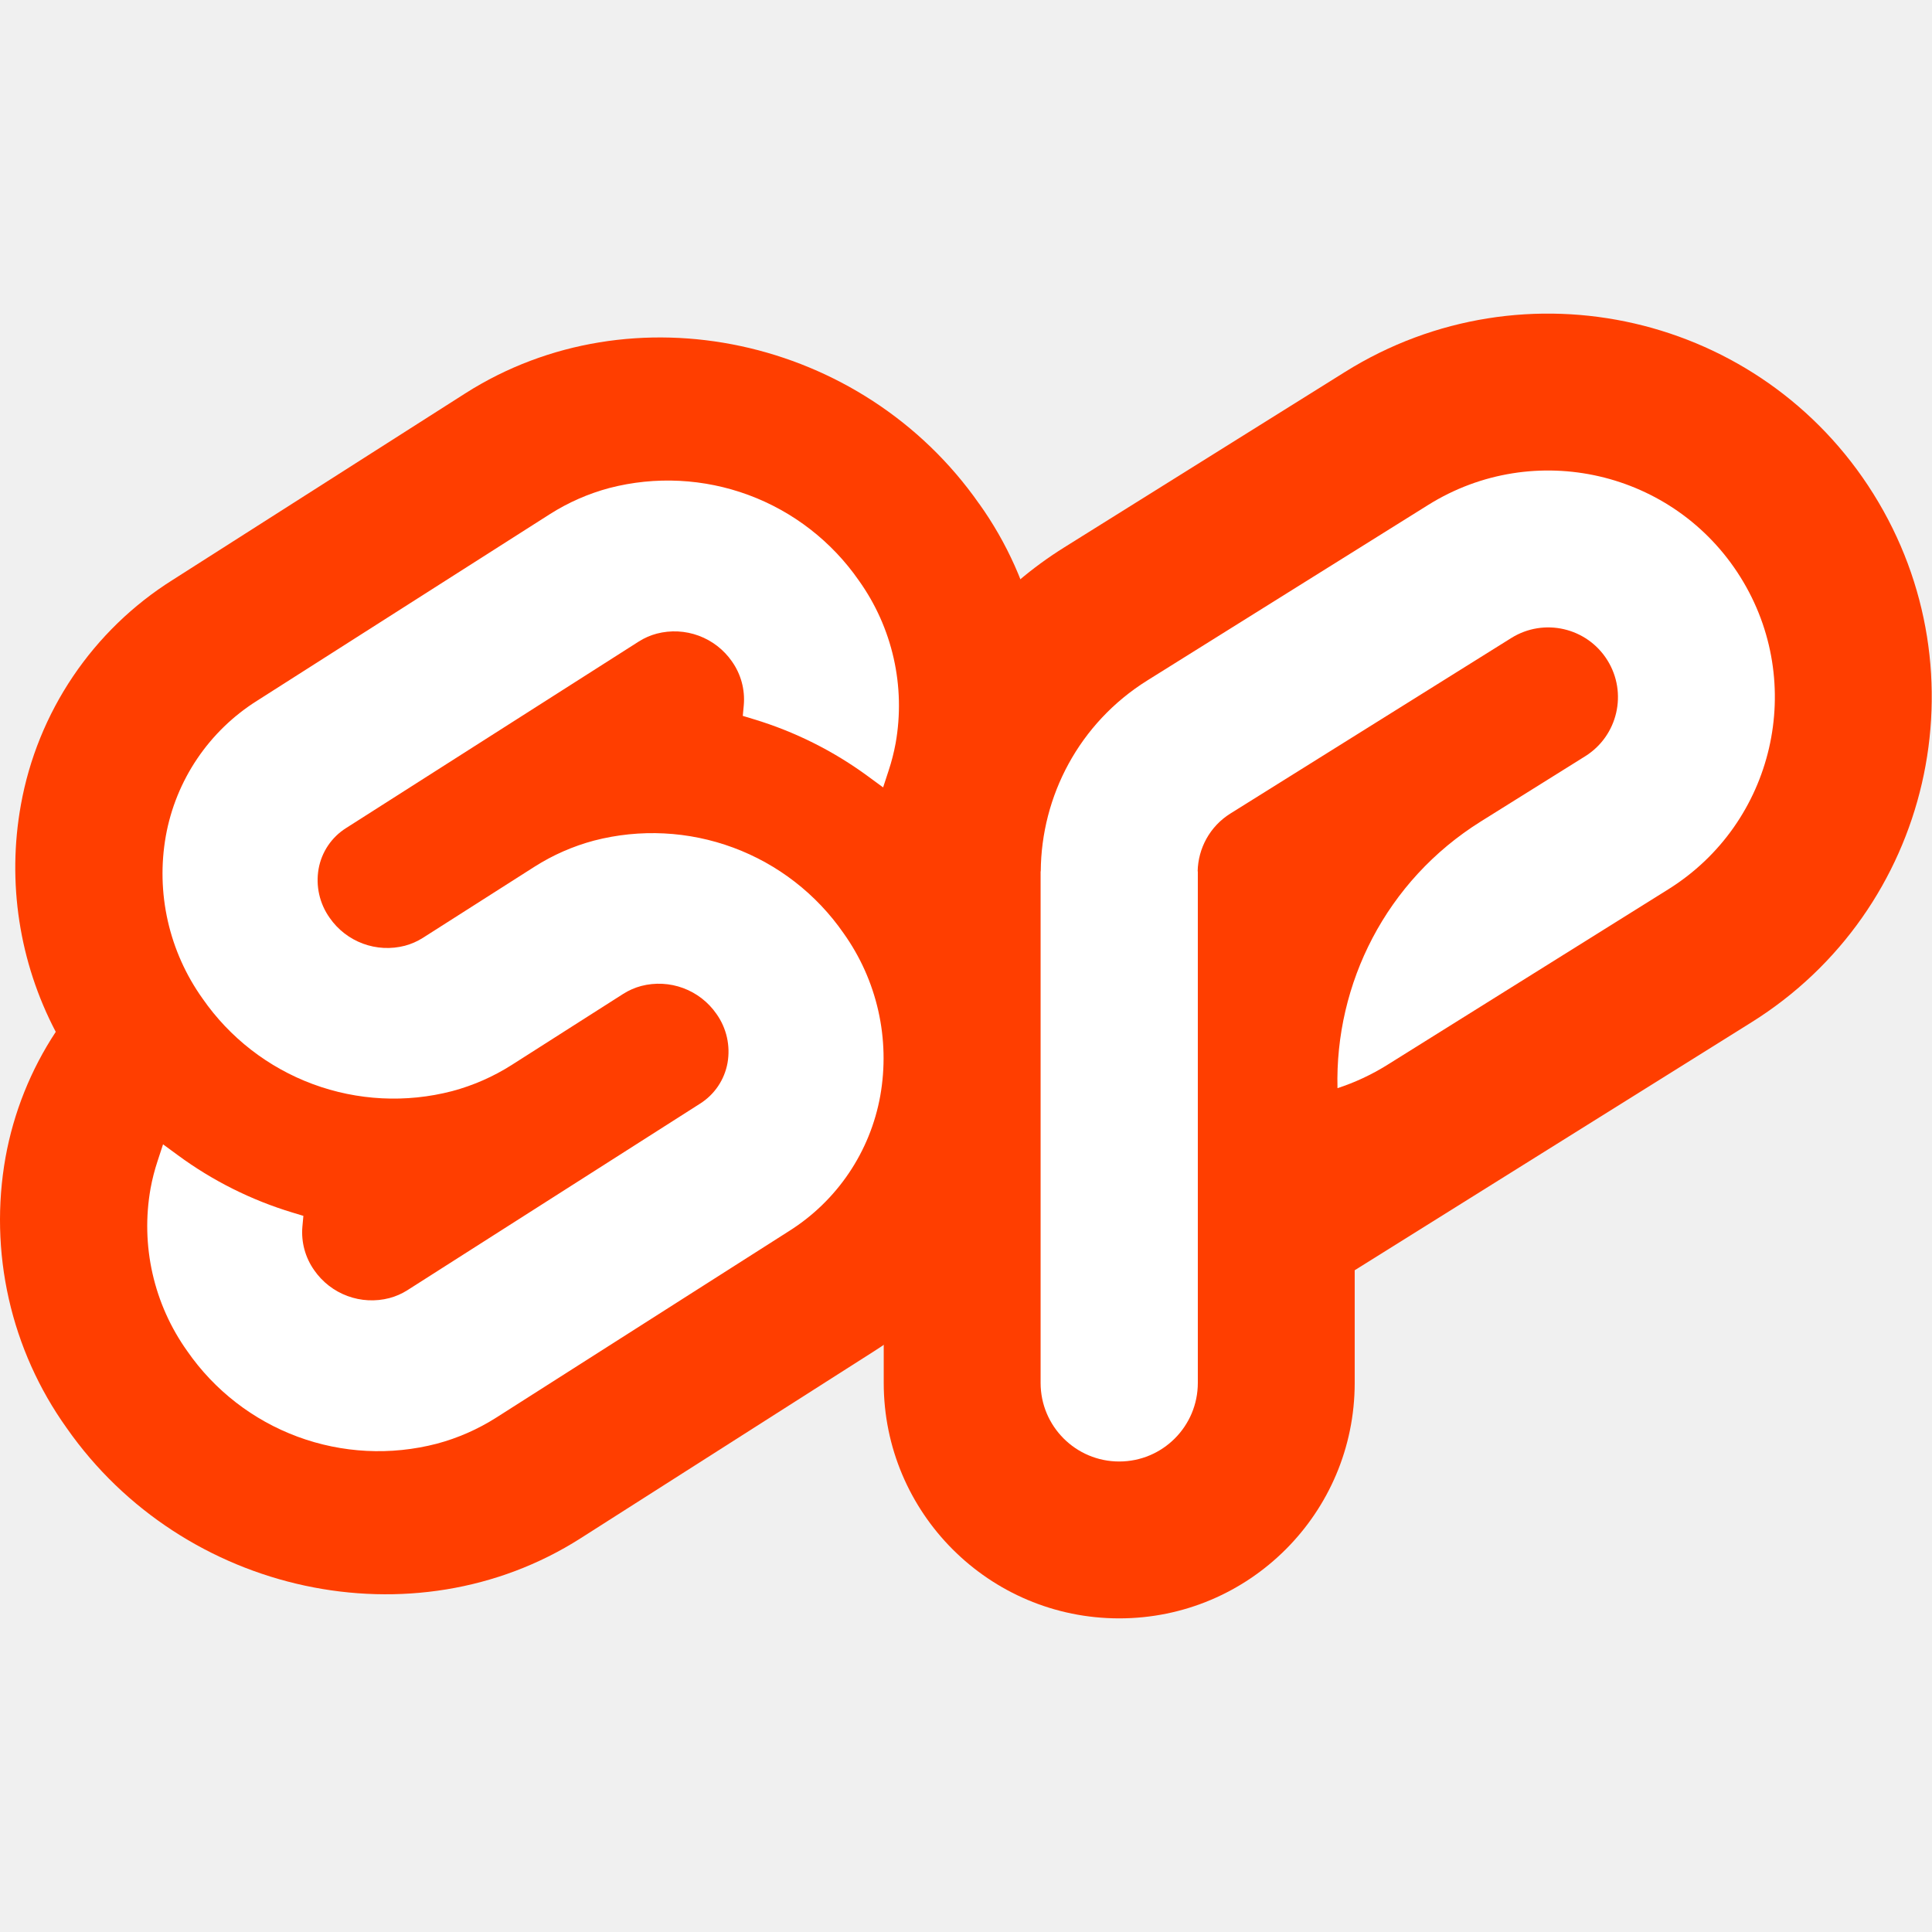
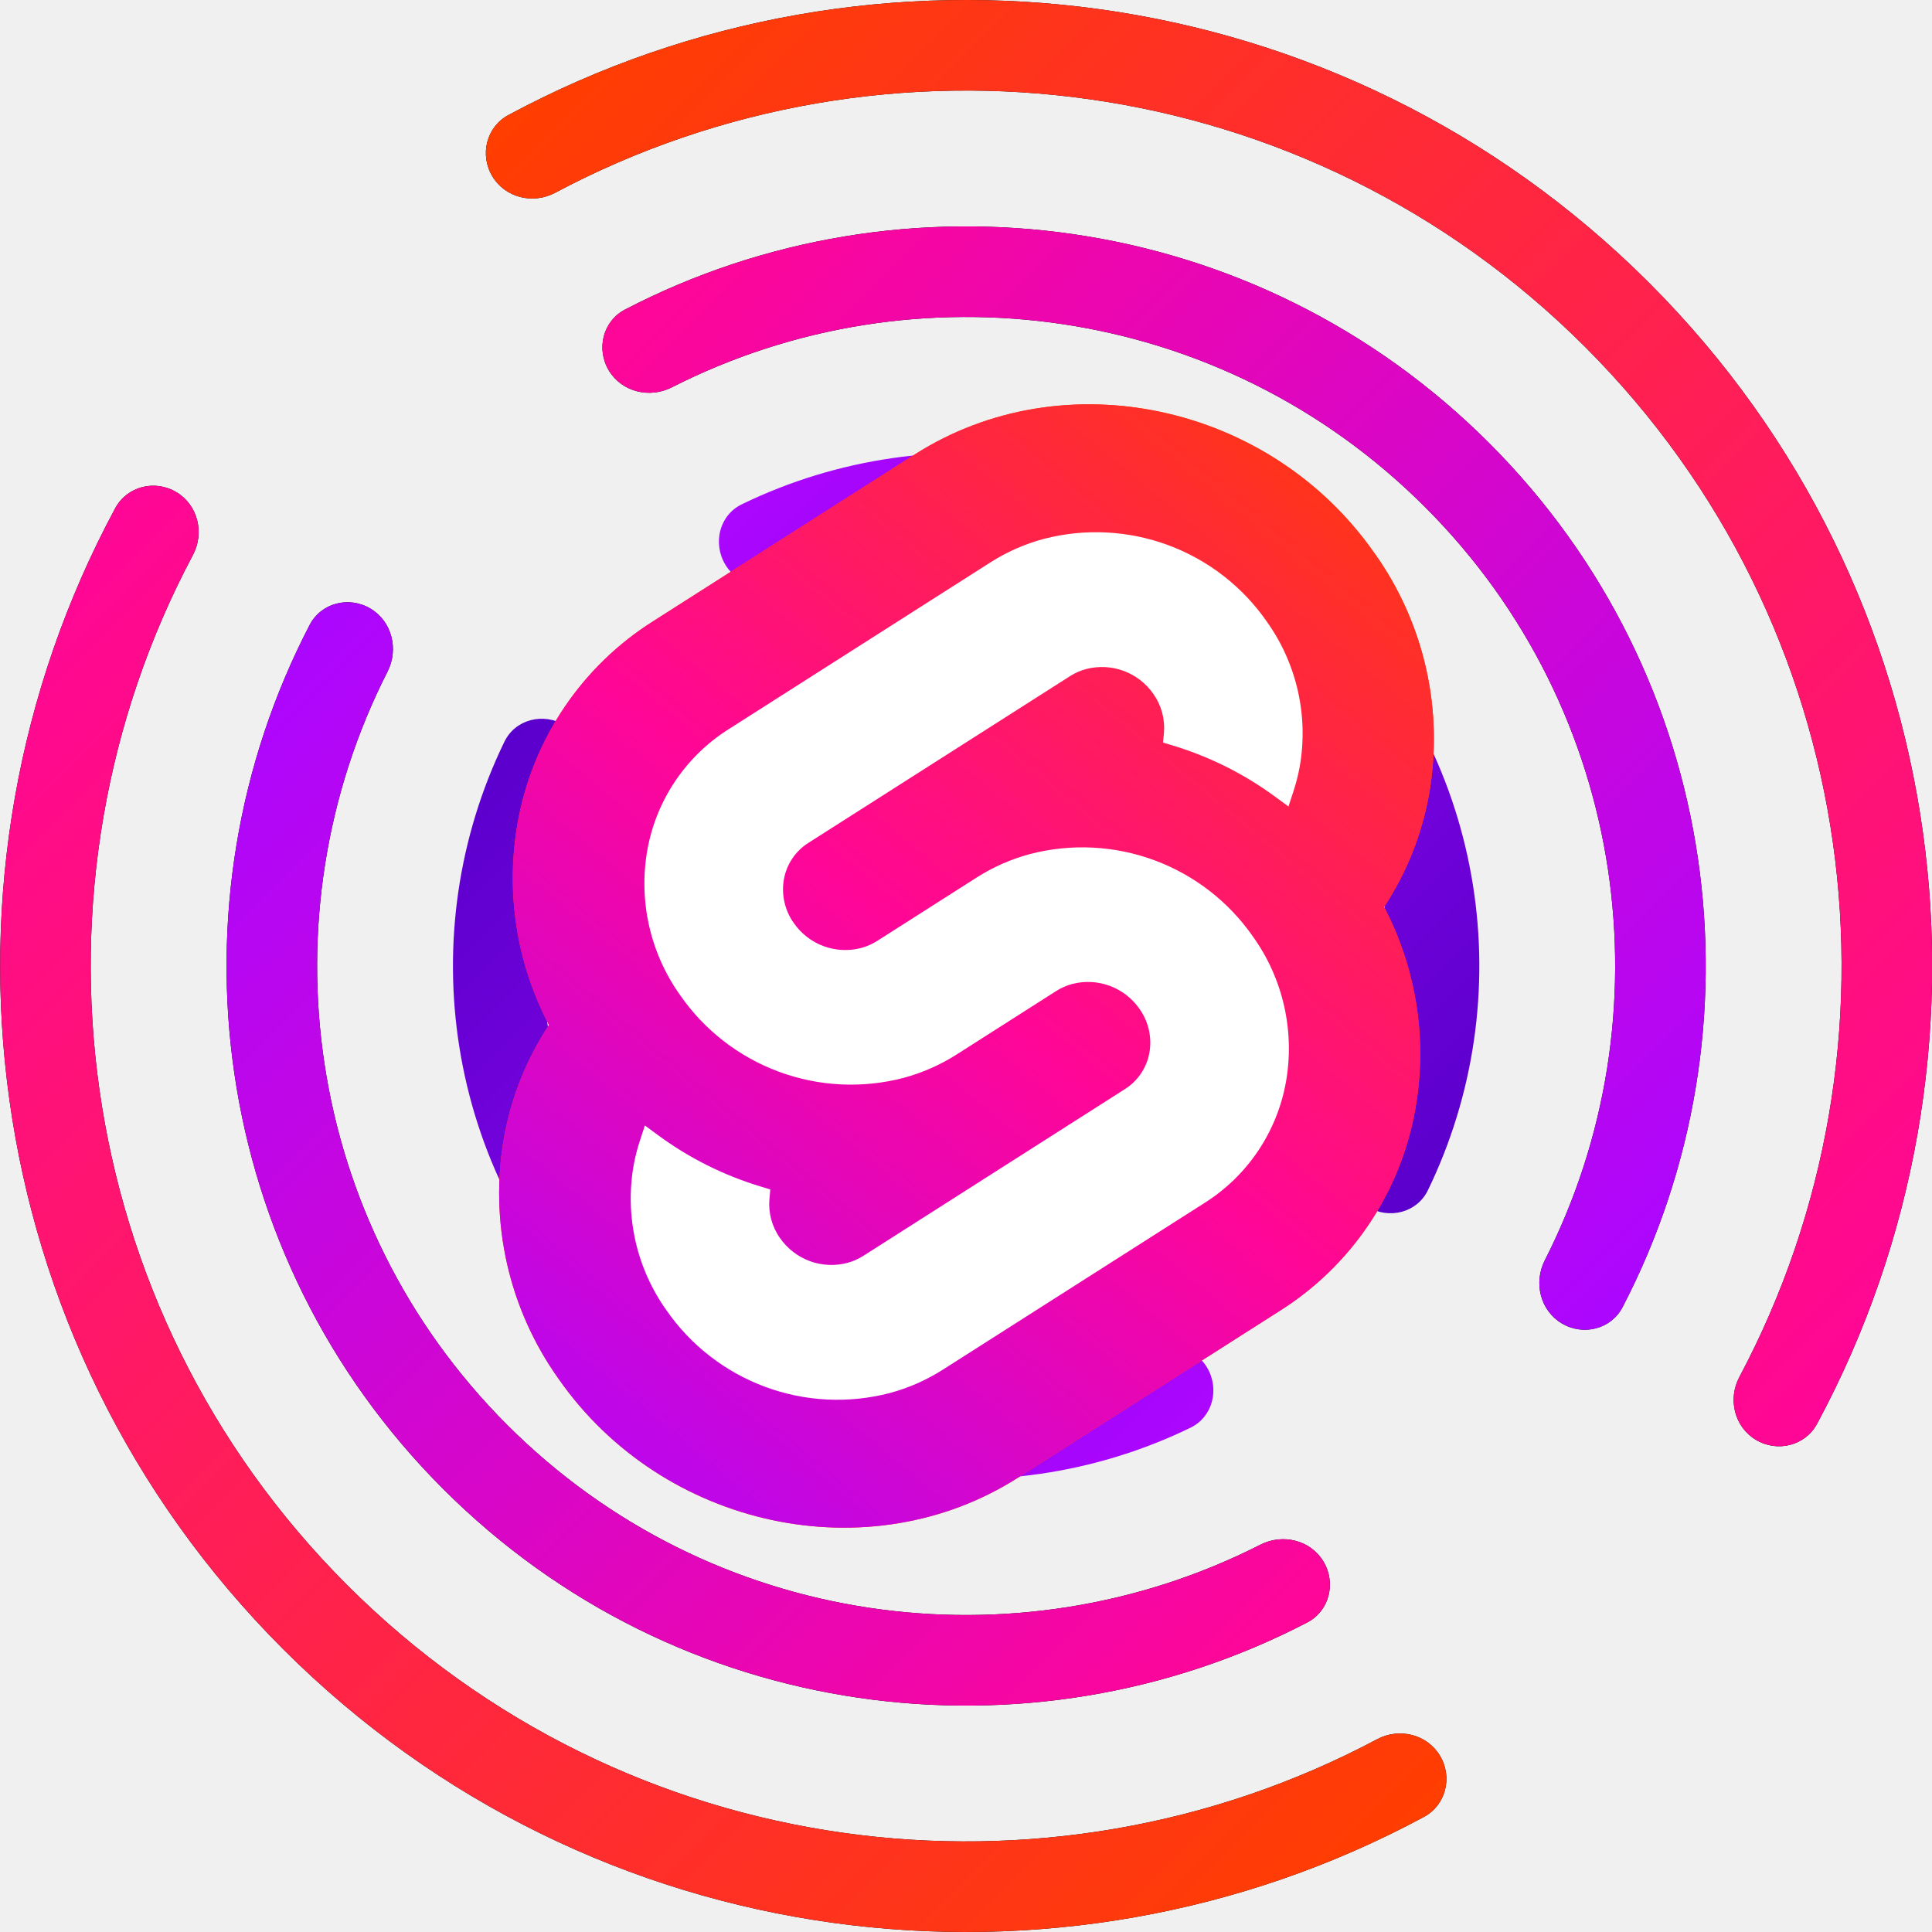
<svg xmlns="http://www.w3.org/2000/svg" width="512" height="512" viewBox="0 0 512 512" fill="none">
-   <path d="M356.446 98.566L282.016 145.075C247.749 166.487 230.65 204.98 234.858 242.622C234.423 245.597 234.197 248.64 234.197 251.736V366.479C234.197 400.945 262.138 428.885 296.604 428.885C331.07 428.885 359.01 400.945 359.01 366.479V336.629L389.678 317.465C389.692 317.457 389.706 317.448 389.721 317.439L464.151 270.93C511.748 241.188 526.222 178.492 496.48 130.895C466.738 83.298 404.043 68.824 356.446 98.566Z" fill="#FF3E00" />
-   <path d="M317.392 230.903C317.513 224.873 320.58 219.022 326.077 215.588L400.507 169.079C409.161 163.671 420.56 166.303 425.967 174.957C431.375 183.611 428.743 195.01 420.089 200.417L392.981 217.357L392.982 217.359C392.878 217.423 392.774 217.487 392.67 217.551C392.591 217.601 392.512 217.65 392.433 217.699C367.272 233.421 353.747 260.719 354.448 288.376C359 286.891 363.446 284.834 367.69 282.183L442.12 235.674C470.245 218.099 478.798 181.052 461.224 152.926C443.649 124.801 406.602 116.248 378.476 133.822L304.046 180.331C285.941 191.644 275.947 211.026 275.811 230.903H275.771V366.479C275.771 377.984 285.098 387.311 296.603 387.311C308.109 387.311 317.436 377.984 317.436 366.479V230.903H317.392Z" fill="white" />
-   <path d="M259.477 133.498C228.549 89.233 167.464 76.113 123.3 104.251L45.752 153.688C35.27 160.278 26.279 168.983 19.354 179.246C12.429 189.51 7.722 201.105 5.534 213.292C1.835 233.816 5.088 254.988 14.777 273.455C8.136 283.526 3.607 294.84 1.463 306.711C-0.746 319.142 -0.451 331.888 2.331 344.203C5.113 356.518 10.326 368.154 17.664 378.428C48.592 422.699 109.68 435.822 153.838 407.675L231.404 358.239C241.883 351.647 250.871 342.942 257.794 332.678C264.716 322.415 269.42 310.82 271.604 298.634C275.309 278.112 272.065 256.94 262.386 238.468C269.021 228.396 273.547 217.084 275.69 205.215C277.902 192.785 277.609 180.038 274.827 167.722C272.045 155.407 266.832 143.771 259.492 133.498" fill="#FF3E00" />
-   <path d="M115.768 382.594C103.561 385.767 90.675 385.118 78.85 380.734C67.024 376.351 56.828 368.444 49.639 358.081C45.227 351.904 42.093 344.908 40.42 337.504C38.747 330.099 38.569 322.435 39.897 314.961C40.346 312.507 40.965 310.088 41.749 307.72L43.21 303.259L47.186 306.176C56.36 312.922 66.618 318.051 77.519 321.343L80.4 322.217L80.136 325.096C79.785 329.186 80.895 333.269 83.267 336.619C85.432 339.743 88.503 342.127 92.067 343.449C95.63 344.77 99.513 344.966 103.192 344.009C104.874 343.562 106.479 342.86 107.95 341.927L185.513 292.485C187.411 291.29 189.039 289.713 190.294 287.854C191.549 285.994 192.403 283.894 192.802 281.687C193.199 279.434 193.144 277.124 192.64 274.892C192.136 272.66 191.192 270.551 189.863 268.688C187.698 265.565 184.627 263.181 181.064 261.858C177.501 260.535 173.618 260.338 169.939 261.292C168.256 261.74 166.652 262.442 165.181 263.374L135.582 282.243C130.711 285.338 125.396 287.67 119.821 289.16C107.615 292.333 94.728 291.684 82.903 287.301C71.077 282.917 60.881 275.01 53.692 264.647C49.279 258.47 46.144 251.474 44.47 244.07C42.797 236.665 42.619 229.001 43.947 221.527C45.265 214.199 48.098 207.227 52.265 201.056C56.432 194.886 61.84 189.653 68.145 185.692L145.717 136.258C150.587 133.159 155.902 130.824 161.478 129.332C173.685 126.159 186.571 126.809 198.397 131.192C210.222 135.576 220.418 143.483 227.607 153.846C232.02 160.023 235.155 167.018 236.828 174.423C238.502 181.827 238.68 189.492 237.352 196.966C236.899 199.419 236.279 201.838 235.497 204.207L234.036 208.668L230.063 205.756C220.89 199.01 210.632 193.881 199.731 190.59L196.846 189.716L197.114 186.837C197.463 182.744 196.355 178.66 193.985 175.305C191.82 172.181 188.749 169.797 185.185 168.476C181.622 167.154 177.739 166.958 174.061 167.915C172.378 168.362 170.773 169.064 169.302 169.996L91.719 219.442C89.821 220.636 88.193 222.213 86.939 224.071C85.685 225.93 84.832 228.03 84.436 230.237C84.036 232.49 84.089 234.801 84.593 237.033C85.096 239.265 86.04 241.375 87.368 243.238C89.533 246.362 92.605 248.746 96.168 250.068C99.731 251.391 103.614 251.588 107.292 250.634C108.975 250.186 110.579 249.484 112.051 248.553L141.646 229.693C146.515 226.593 151.83 224.258 157.407 222.77C169.613 219.597 182.499 220.246 194.324 224.629C206.15 229.013 216.345 236.92 223.533 247.283C227.946 253.459 231.082 260.455 232.755 267.86C234.429 275.265 234.606 282.929 233.278 290.403C231.963 297.731 229.133 304.704 224.97 310.876C220.807 317.048 215.402 322.284 209.101 326.25L131.529 375.668C126.66 378.768 121.344 381.104 115.768 382.594Z" fill="white" />
+   <g clip-path="url(#clip0_13_1060)">
+     <g clip-path="url(#clip1_13_1060)">
+       <path fill-rule="evenodd" clip-rule="evenodd" d="M460.943 364.935C457.828 370.79 459.637 378.159 465.324 381.571V381.571C471.006 384.98 478.403 383.151 481.544 377.317C533.752 280.363 518.924 156.846 437.058 74.981C355.193 -6.885 231.676 -21.713 134.722 30.495C128.888 33.636 127.059 41.033 130.468 46.715V46.715C133.88 52.402 141.249 54.211 147.104 51.096C234.816 4.426 346.181 18.044 420.088 91.951C493.994 165.858 507.613 277.223 460.943 364.935Z" fill="black" />
+       <path fill-rule="evenodd" clip-rule="evenodd" d="M460.943 364.935C457.828 370.79 459.637 378.159 465.324 381.571V381.571C471.006 384.98 478.403 383.151 481.544 377.317C533.752 280.363 518.924 156.846 437.058 74.981C355.193 -6.885 231.676 -21.713 134.722 30.495C128.888 33.636 127.059 41.033 130.468 46.715V46.715C133.88 52.402 141.249 54.211 147.104 51.096C234.816 4.426 346.181 18.044 420.088 91.951C493.994 165.858 507.613 277.223 460.943 364.935Z" fill="url(#paint0_linear_13_1060)" />
+       <path fill-rule="evenodd" clip-rule="evenodd" d="M413.862 350.694C419.543 354.103 426.951 352.275 430.007 346.396C468.403 272.551 456.612 179.387 394.631 117.407C332.651 55.427 239.488 43.635 165.642 82.031C159.764 85.088 157.935 92.495 161.344 98.176V98.176C164.756 103.864 172.122 105.662 178.033 102.654C242.623 69.781 323.639 80.356 377.661 134.378C431.682 188.399 442.257 269.416 409.385 334.006C406.376 339.917 408.175 347.282 413.862 350.694V350.694Z" fill="black" />
+       <path fill-rule="evenodd" clip-rule="evenodd" d="M413.862 350.694C419.543 354.103 426.951 352.275 430.007 346.396C468.403 272.551 456.612 179.387 394.631 117.407C332.651 55.427 239.488 43.635 165.642 82.031C159.764 85.088 157.935 92.495 161.344 98.176V98.176C164.756 103.864 172.122 105.662 178.033 102.654C242.623 69.781 323.639 80.356 377.661 134.378C431.682 188.399 442.257 269.416 409.385 334.006C406.376 339.917 408.175 347.282 413.862 350.694V350.694Z" fill="url(#paint1_linear_13_1060)" />
+       <path fill-rule="evenodd" clip-rule="evenodd" d="M362.401 319.818C368.082 323.226 375.505 321.405 378.4 315.446C403.031 264.752 394.3 201.928 352.205 159.834C310.111 117.739 247.287 109.008 196.593 133.639C190.634 136.534 188.813 143.957 192.221 149.638V149.638C195.634 155.326 202.994 157.1 209.014 154.317C250.417 135.175 301.101 142.671 335.235 176.804C369.368 210.938 376.864 261.622 357.722 303.025C354.939 309.045 356.713 316.405 362.401 319.818V319.818Z" fill="url(#paint2_linear_13_1060)" />
+       <path fill-rule="evenodd" clip-rule="evenodd" d="M310.939 288.94C316.621 292.349 324.091 290.53 326.562 284.382C337.575 256.981 331.981 224.461 309.779 202.26C287.578 180.058 255.058 174.464 227.657 185.477C221.509 187.948 219.69 195.418 223.099 201.099V201.099C226.511 206.787 233.881 208.474 240.2 206.459C258.142 200.739 278.575 204.996 292.809 219.23C307.043 233.464 311.3 253.897 305.58 271.839C303.565 278.158 305.252 285.527 310.939 288.94V288.94Z" fill="black" />
+       <path fill-rule="evenodd" clip-rule="evenodd" d="M310.939 288.94C316.621 292.349 324.091 290.53 326.562 284.382C337.575 256.981 331.981 224.461 309.779 202.26C287.578 180.058 255.058 174.464 227.657 185.477C221.509 187.948 219.69 195.418 223.099 201.099V201.099C226.511 206.787 233.881 208.474 240.2 206.459C258.142 200.739 278.575 204.996 292.809 219.23C307.043 233.464 311.3 253.897 305.58 271.839C303.565 278.158 305.252 285.527 310.939 288.94V288.94Z" fill="url(#paint3_linear_13_1060)" />
+       <path fill-rule="evenodd" clip-rule="evenodd" d="M266.333 262.177C268.227 263.313 270.74 262.702 271.371 260.585C272.995 255.135 271.656 248.99 267.352 244.686C263.049 240.383 256.903 239.043 251.453 240.668C249.337 241.299 248.725 243.811 249.862 245.705V245.705C250.999 247.601 253.51 248.094 255.719 248.006C257.871 247.921 260.052 248.7 261.695 250.343C263.339 251.987 264.118 254.167 264.032 256.32C263.944 258.529 264.438 261.039 266.333 262.177V262.177Z" fill="black" />
+       <path fill-rule="evenodd" clip-rule="evenodd" d="M266.333 262.177C268.227 263.313 270.74 262.702 271.371 260.585C272.995 255.135 271.656 248.99 267.352 244.686C263.049 240.383 256.903 239.043 251.453 240.668C249.337 241.299 248.725 243.811 249.862 245.705V245.705C250.999 247.601 253.51 248.094 255.719 248.006C257.871 247.921 260.052 248.7 261.695 250.343C263.339 251.987 264.118 254.167 264.032 256.32C263.944 258.529 264.438 261.039 266.333 262.177V262.177Z" fill="url(#paint4_linear_13_1060)" />
+     </g>
+     <g clip-path="url(#clip2_13_1060)">
+       <path fill-rule="evenodd" clip-rule="evenodd" d="M51.134 147.065C54.249 141.21 52.44 133.841 46.753 130.429V130.429C41.072 127.02 33.674 128.849 30.533 134.683C-21.675 231.637 -6.846 355.154 75.019 437.019C156.884 518.885 280.401 533.713 377.355 481.505C383.189 478.364 385.018 470.967 381.61 465.286V465.286C378.197 459.598 370.828 457.789 364.973 460.904C277.261 507.574 165.896 493.956 91.99 420.049C18.083 346.142 4.464 234.777 51.134 147.065Z" fill="black" />
+       <path fill-rule="evenodd" clip-rule="evenodd" d="M51.134 147.065C54.249 141.21 52.44 133.841 46.753 130.429V130.429C41.072 127.02 33.674 128.849 30.533 134.683C-21.675 231.637 -6.846 355.154 75.019 437.019C156.884 518.885 280.401 533.713 377.355 481.505C383.189 478.364 385.018 470.967 381.61 465.286V465.286C378.197 459.598 370.828 457.789 364.973 460.904C277.261 507.574 165.896 493.956 91.99 420.049C18.083 346.142 4.464 234.777 51.134 147.065Z" fill="url(#paint5_linear_13_1060)" />
+       <path fill-rule="evenodd" clip-rule="evenodd" d="M98.215 161.306C92.534 157.897 85.126 159.725 82.07 165.604C43.674 239.449 55.466 332.613 117.446 394.593C179.426 456.573 272.589 468.365 346.435 429.969C352.313 426.912 354.142 419.505 350.733 413.824V413.824C347.321 408.136 339.955 406.338 334.044 409.346C269.454 442.219 188.438 431.644 134.416 377.622C80.395 323.601 69.82 242.584 102.692 177.994C105.701 172.083 103.902 164.718 98.215 161.306V161.306Z" fill="black" />
+       <path fill-rule="evenodd" clip-rule="evenodd" d="M98.215 161.306C92.534 157.897 85.126 159.725 82.07 165.604C43.674 239.449 55.466 332.613 117.446 394.593C179.426 456.573 272.589 468.365 346.435 429.969C352.313 426.912 354.142 419.505 350.733 413.824V413.824C347.321 408.136 339.955 406.338 334.044 409.346C269.454 442.219 188.438 431.644 134.416 377.622C80.395 323.601 69.82 242.584 102.692 177.994C105.701 172.083 103.902 164.718 98.215 161.306V161.306Z" fill="url(#paint6_linear_13_1060)" />
+       <path fill-rule="evenodd" clip-rule="evenodd" d="M149.676 192.182C143.995 188.774 136.573 190.595 133.677 196.554C109.046 247.248 117.777 310.072 159.872 352.166C201.966 394.261 264.79 402.992 315.484 378.361C321.443 375.466 323.264 368.043 319.856 362.362V362.362C316.443 356.674 309.083 354.9 303.063 357.683C261.66 376.825 210.976 369.329 176.842 335.196C142.709 301.062 135.213 250.378 154.355 208.975C157.139 202.955 155.364 195.595 149.676 192.182V192.182Z" fill="url(#paint7_linear_13_1060)" />
+       <path fill-rule="evenodd" clip-rule="evenodd" d="M201.138 223.06C195.456 219.651 187.986 221.47 185.516 227.618C174.502 255.019 180.097 287.539 202.298 309.74C224.499 331.942 257.019 337.536 284.42 326.523C290.568 324.052 292.387 316.582 288.978 310.901V310.901C285.566 305.213 278.196 303.526 271.877 305.541C253.935 311.261 233.502 307.004 219.268 292.77C205.035 278.536 200.778 258.103 206.498 240.161C208.512 233.842 206.825 226.473 201.138 223.06V223.06Z" fill="black" />
+       <path fill-rule="evenodd" clip-rule="evenodd" d="M201.138 223.06C195.456 219.651 187.986 221.47 185.516 227.618C174.502 255.019 180.097 287.539 202.298 309.74C224.499 331.942 257.019 337.536 284.42 326.523C290.568 324.052 292.387 316.582 288.978 310.901V310.901C285.566 305.213 278.196 303.526 271.877 305.541C253.935 311.261 233.502 307.004 219.268 292.77C205.035 278.536 200.778 258.103 206.498 240.161C208.512 233.842 206.825 226.473 201.138 223.06V223.06Z" fill="url(#paint8_linear_13_1060)" />
+       <path fill-rule="evenodd" clip-rule="evenodd" d="M245.744 249.823C243.85 248.687 241.337 249.298 240.706 251.415C239.082 256.865 240.421 263.01 244.725 267.314C249.029 271.617 255.174 272.957 260.624 271.332C262.74 270.701 263.352 268.189 262.216 266.295V266.295C261.078 264.399 258.567 263.906 256.358 263.994C254.206 264.079 252.025 263.3 250.382 261.657C248.738 260.013 247.959 257.833 248.045 255.68C248.133 253.471 247.639 250.961 245.744 249.823V249.823Z" fill="black" />
+       <path fill-rule="evenodd" clip-rule="evenodd" d="M245.744 249.823C243.85 248.687 241.337 249.298 240.706 251.415C239.082 256.865 240.421 263.01 244.725 267.314C249.029 271.617 255.174 272.957 260.624 271.332C262.74 270.701 263.352 268.189 262.216 266.295V266.295C261.078 264.399 258.567 263.906 256.358 263.994C254.206 264.079 252.025 263.3 250.382 261.657C248.738 260.013 247.959 257.833 248.045 255.68C248.133 253.471 247.639 250.961 245.744 249.823V249.823Z" fill="url(#paint9_linear_13_1060)" />
+     </g>
+     <path d="M364.198 146.539C336.555 106.975 281.957 95.248 242.484 120.397L173.171 164.584C163.803 170.474 155.767 178.255 149.577 187.428C143.387 196.602 139.18 206.966 137.225 217.858C133.918 236.202 136.826 255.125 145.486 271.632C139.551 280.633 135.502 290.745 133.586 301.356C131.611 312.466 131.875 323.859 134.362 334.866C136.849 345.873 141.508 356.273 148.067 365.456C175.71 405.025 230.31 416.755 269.778 391.597L339.107 347.411C348.473 341.52 356.506 333.738 362.693 324.565C368.88 315.392 373.085 305.028 375.037 294.137C378.349 275.794 375.449 256.87 366.798 240.36C372.729 231.358 376.774 221.248 378.689 210.639C380.666 199.529 380.404 188.135 377.918 177.128C375.431 166.121 370.771 155.721 364.211 146.539" fill="#FF3E00" />
+     <path d="M364.198 146.539C336.555 106.975 281.957 95.248 242.484 120.397L173.171 164.584C163.803 170.474 155.767 178.255 149.577 187.428C143.387 196.602 139.18 206.966 137.225 217.858C133.918 236.202 136.826 255.125 145.486 271.632C139.551 280.633 135.502 290.745 133.586 301.356C131.611 312.466 131.875 323.859 134.362 334.866C136.849 345.873 141.508 356.273 148.067 365.456C175.71 405.025 230.31 416.755 269.778 391.597L339.107 347.411C348.473 341.52 356.506 333.738 362.693 324.565C368.88 315.392 373.085 305.028 375.037 294.137C378.349 275.794 375.449 256.87 366.798 240.36C372.729 231.358 376.774 221.248 378.689 210.639C380.666 199.529 380.404 188.135 377.918 177.128C375.431 166.121 370.771 155.721 364.211 146.539" fill="url(#paint10_linear_13_1060)" />
+     <path d="M235.751 369.18C224.841 372.016 213.324 371.436 202.754 367.518C192.184 363.599 183.071 356.532 176.646 347.27C172.702 341.749 169.901 335.496 168.405 328.878C166.91 322.26 166.751 315.41 167.938 308.729C168.34 306.536 168.893 304.374 169.594 302.257L170.899 298.27L174.453 300.878C182.653 306.907 191.822 311.491 201.564 314.433L204.14 315.215L203.903 317.788C203.591 321.444 204.582 325.093 206.702 328.088C208.637 330.88 211.382 333.01 214.567 334.192C217.752 335.373 221.223 335.548 224.511 334.693C226.015 334.293 227.449 333.665 228.764 332.832L298.089 288.64C299.786 287.572 301.241 286.163 302.363 284.501C303.485 282.839 304.248 280.962 304.604 278.989C304.96 276.975 304.91 274.911 304.46 272.916C304.009 270.921 303.165 269.036 301.978 267.371C300.043 264.579 297.297 262.448 294.113 261.266C290.928 260.084 287.457 259.908 284.169 260.761C282.665 261.161 281.231 261.788 279.917 262.621L253.462 279.486C249.108 282.252 244.357 284.337 239.374 285.669C228.464 288.505 216.947 287.925 206.377 284.007C195.807 280.089 186.694 273.021 180.269 263.759C176.324 258.238 173.522 251.985 172.026 245.367C170.53 238.749 170.371 231.899 171.558 225.218C172.737 218.668 175.269 212.437 178.993 206.922C182.717 201.407 187.551 196.729 193.186 193.189L262.52 149.006C266.873 146.236 271.623 144.148 276.607 142.815C287.517 139.979 299.035 140.56 309.605 144.478C320.175 148.396 329.287 155.463 335.713 164.725C339.657 170.246 342.459 176.499 343.955 183.117C345.45 189.735 345.61 196.585 344.423 203.266C344.018 205.458 343.464 207.621 342.765 209.738L341.46 213.725L337.908 211.123C329.709 205.093 320.54 200.509 310.797 197.567L308.219 196.786L308.458 194.213C308.77 190.555 307.78 186.904 305.662 183.905C303.727 181.113 300.981 178.983 297.796 177.801C294.612 176.62 291.141 176.445 287.853 177.3C286.349 177.7 284.915 178.327 283.601 179.161L214.256 223.355C212.56 224.422 211.105 225.831 209.984 227.493C208.863 229.154 208.101 231.031 207.747 233.003C207.39 235.017 207.437 237.082 207.887 239.078C208.337 241.073 209.181 242.958 210.368 244.624C212.303 247.416 215.048 249.546 218.233 250.729C221.417 251.911 224.888 252.087 228.176 251.235C229.68 250.834 231.114 250.206 232.429 249.374L258.881 232.517C263.233 229.746 267.984 227.659 272.969 226.329C283.878 223.493 295.395 224.073 305.965 227.991C316.534 231.91 325.647 238.977 332.072 248.239C336.016 253.76 338.819 260.012 340.314 266.631C341.81 273.249 341.969 280.099 340.782 286.78C339.606 293.329 337.077 299.562 333.356 305.078C329.635 310.595 324.804 315.275 319.172 318.819L249.839 362.99C245.486 365.76 240.736 367.848 235.751 369.18Z" fill="white" />
+   </g>
+   <defs>
+     <linearGradient id="paint0_linear_13_1060" x1="193.598" y1="-29.062" x2="541.101" y2="318.441" gradientUnits="userSpaceOnUse">
+       <stop stop-color="#FF3E00" />
+       <stop offset="1" stop-color="#FF0697" />
+     </linearGradient>
+     <linearGradient id="paint1_linear_13_1060" x1="208.5" y1="37.847" x2="473.681" y2="303.458" gradientUnits="userSpaceOnUse">
+       <stop stop-color="#FF0697" />
+       <stop offset="1" stop-color="#AC06FF" />
+     </linearGradient>
+     <linearGradient id="paint2_linear_13_1060" x1="223.306" y1="106.083" x2="405.956" y2="288.733" gradientUnits="userSpaceOnUse">
+       <stop stop-color="#AC06FF" />
+       <stop offset="1" stop-color="#5A00CC" />
+     </linearGradient>
+     <linearGradient id="paint3_linear_13_1060" x1="238.284" y1="173.491" x2="338.36" y2="273.72" gradientUnits="userSpaceOnUse">
+       <stop stop-color="#FF0697" />
+       <stop offset="1" stop-color="#AC06FF" />
+     </linearGradient>
+     <linearGradient id="paint4_linear_13_1060" x1="252.468" y1="239.138" x2="272.901" y2="259.571" gradientUnits="userSpaceOnUse">
+       <stop stop-color="#FF3E00" />
+       <stop offset="1" stop-color="#FF0697" />
+     </linearGradient>
+     <linearGradient id="paint5_linear_13_1060" x1="318.479" y1="541.062" x2="-29.024" y2="193.559" gradientUnits="userSpaceOnUse">
+       <stop stop-color="#FF3E00" />
+       <stop offset="1" stop-color="#FF0697" />
+     </linearGradient>
+     <linearGradient id="paint6_linear_13_1060" x1="303.577" y1="474.153" x2="38.396" y2="208.542" gradientUnits="userSpaceOnUse">
+       <stop stop-color="#FF0697" />
+       <stop offset="1" stop-color="#AC06FF" />
+     </linearGradient>
+     <linearGradient id="paint7_linear_13_1060" x1="288.771" y1="405.917" x2="106.121" y2="223.267" gradientUnits="userSpaceOnUse">
+       <stop stop-color="#AC06FF" />
+       <stop offset="1" stop-color="#5A00CC" />
+     </linearGradient>
+     <linearGradient id="paint8_linear_13_1060" x1="273.794" y1="338.509" x2="173.717" y2="238.28" gradientUnits="userSpaceOnUse">
+       <stop stop-color="#FF0697" />
+       <stop offset="1" stop-color="#AC06FF" />
+     </linearGradient>
+     <linearGradient id="paint9_linear_13_1060" x1="259.609" y1="272.862" x2="239.176" y2="252.429" gradientUnits="userSpaceOnUse">
+       <stop stop-color="#FF3E00" />
+       <stop offset="1" stop-color="#FF0697" />
+     </linearGradient>
+     <linearGradient id="paint10_linear_13_1060" x1="379.74" y1="107.15" x2="132.278" y2="404.849" gradientUnits="userSpaceOnUse">
+       <stop stop-color="#FF3E00" />
+       <stop offset="0.51" stop-color="#FF0697" />
+       <stop offset="1" stop-color="#AC06FF" />
+     </linearGradient>
+     <clipPath id="clip0_13_1060">
+       <rect width="512" height="512" fill="white" />
+     </clipPath>
+     <clipPath id="clip1_13_1060">
+       <rect width="512" height="512" fill="white" transform="translate(-106 256) rotate(-45)" />
+     </clipPath>
+     <clipPath id="clip2_13_1060">
+       <rect width="512" height="512" fill="white" transform="translate(618.077 256) rotate(135)" />
+     </clipPath>
+   </defs>
</svg>
